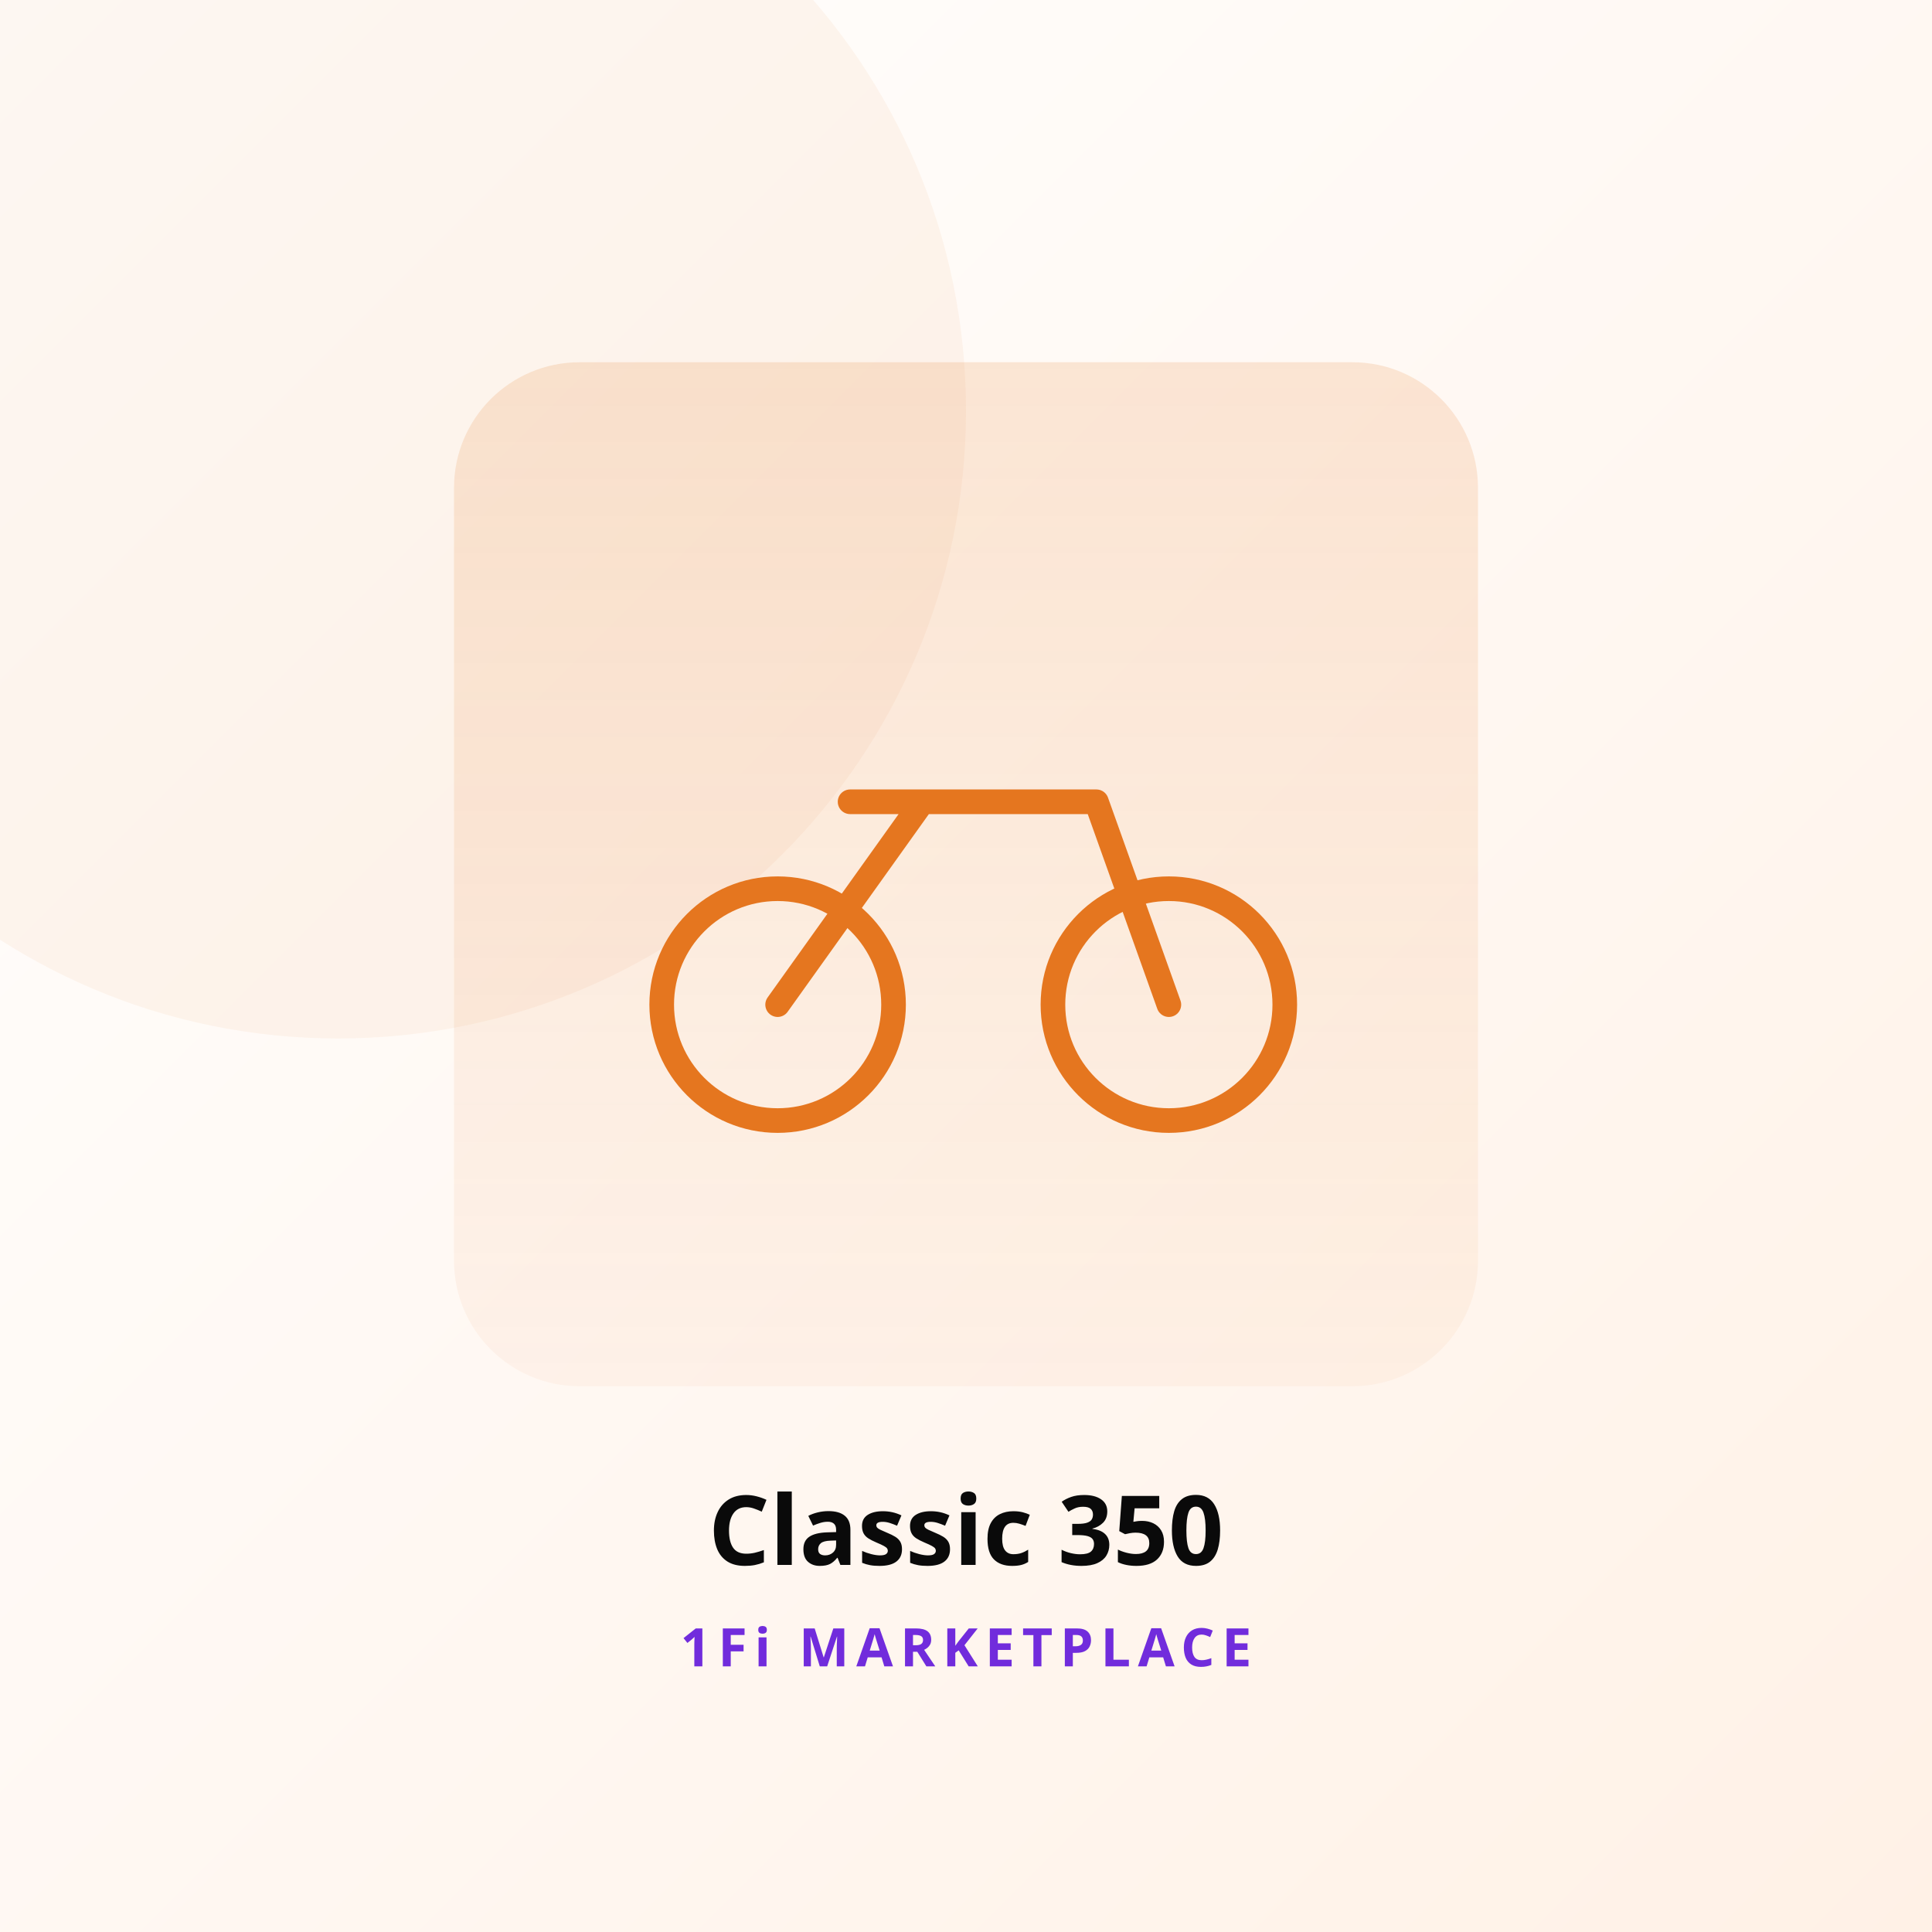
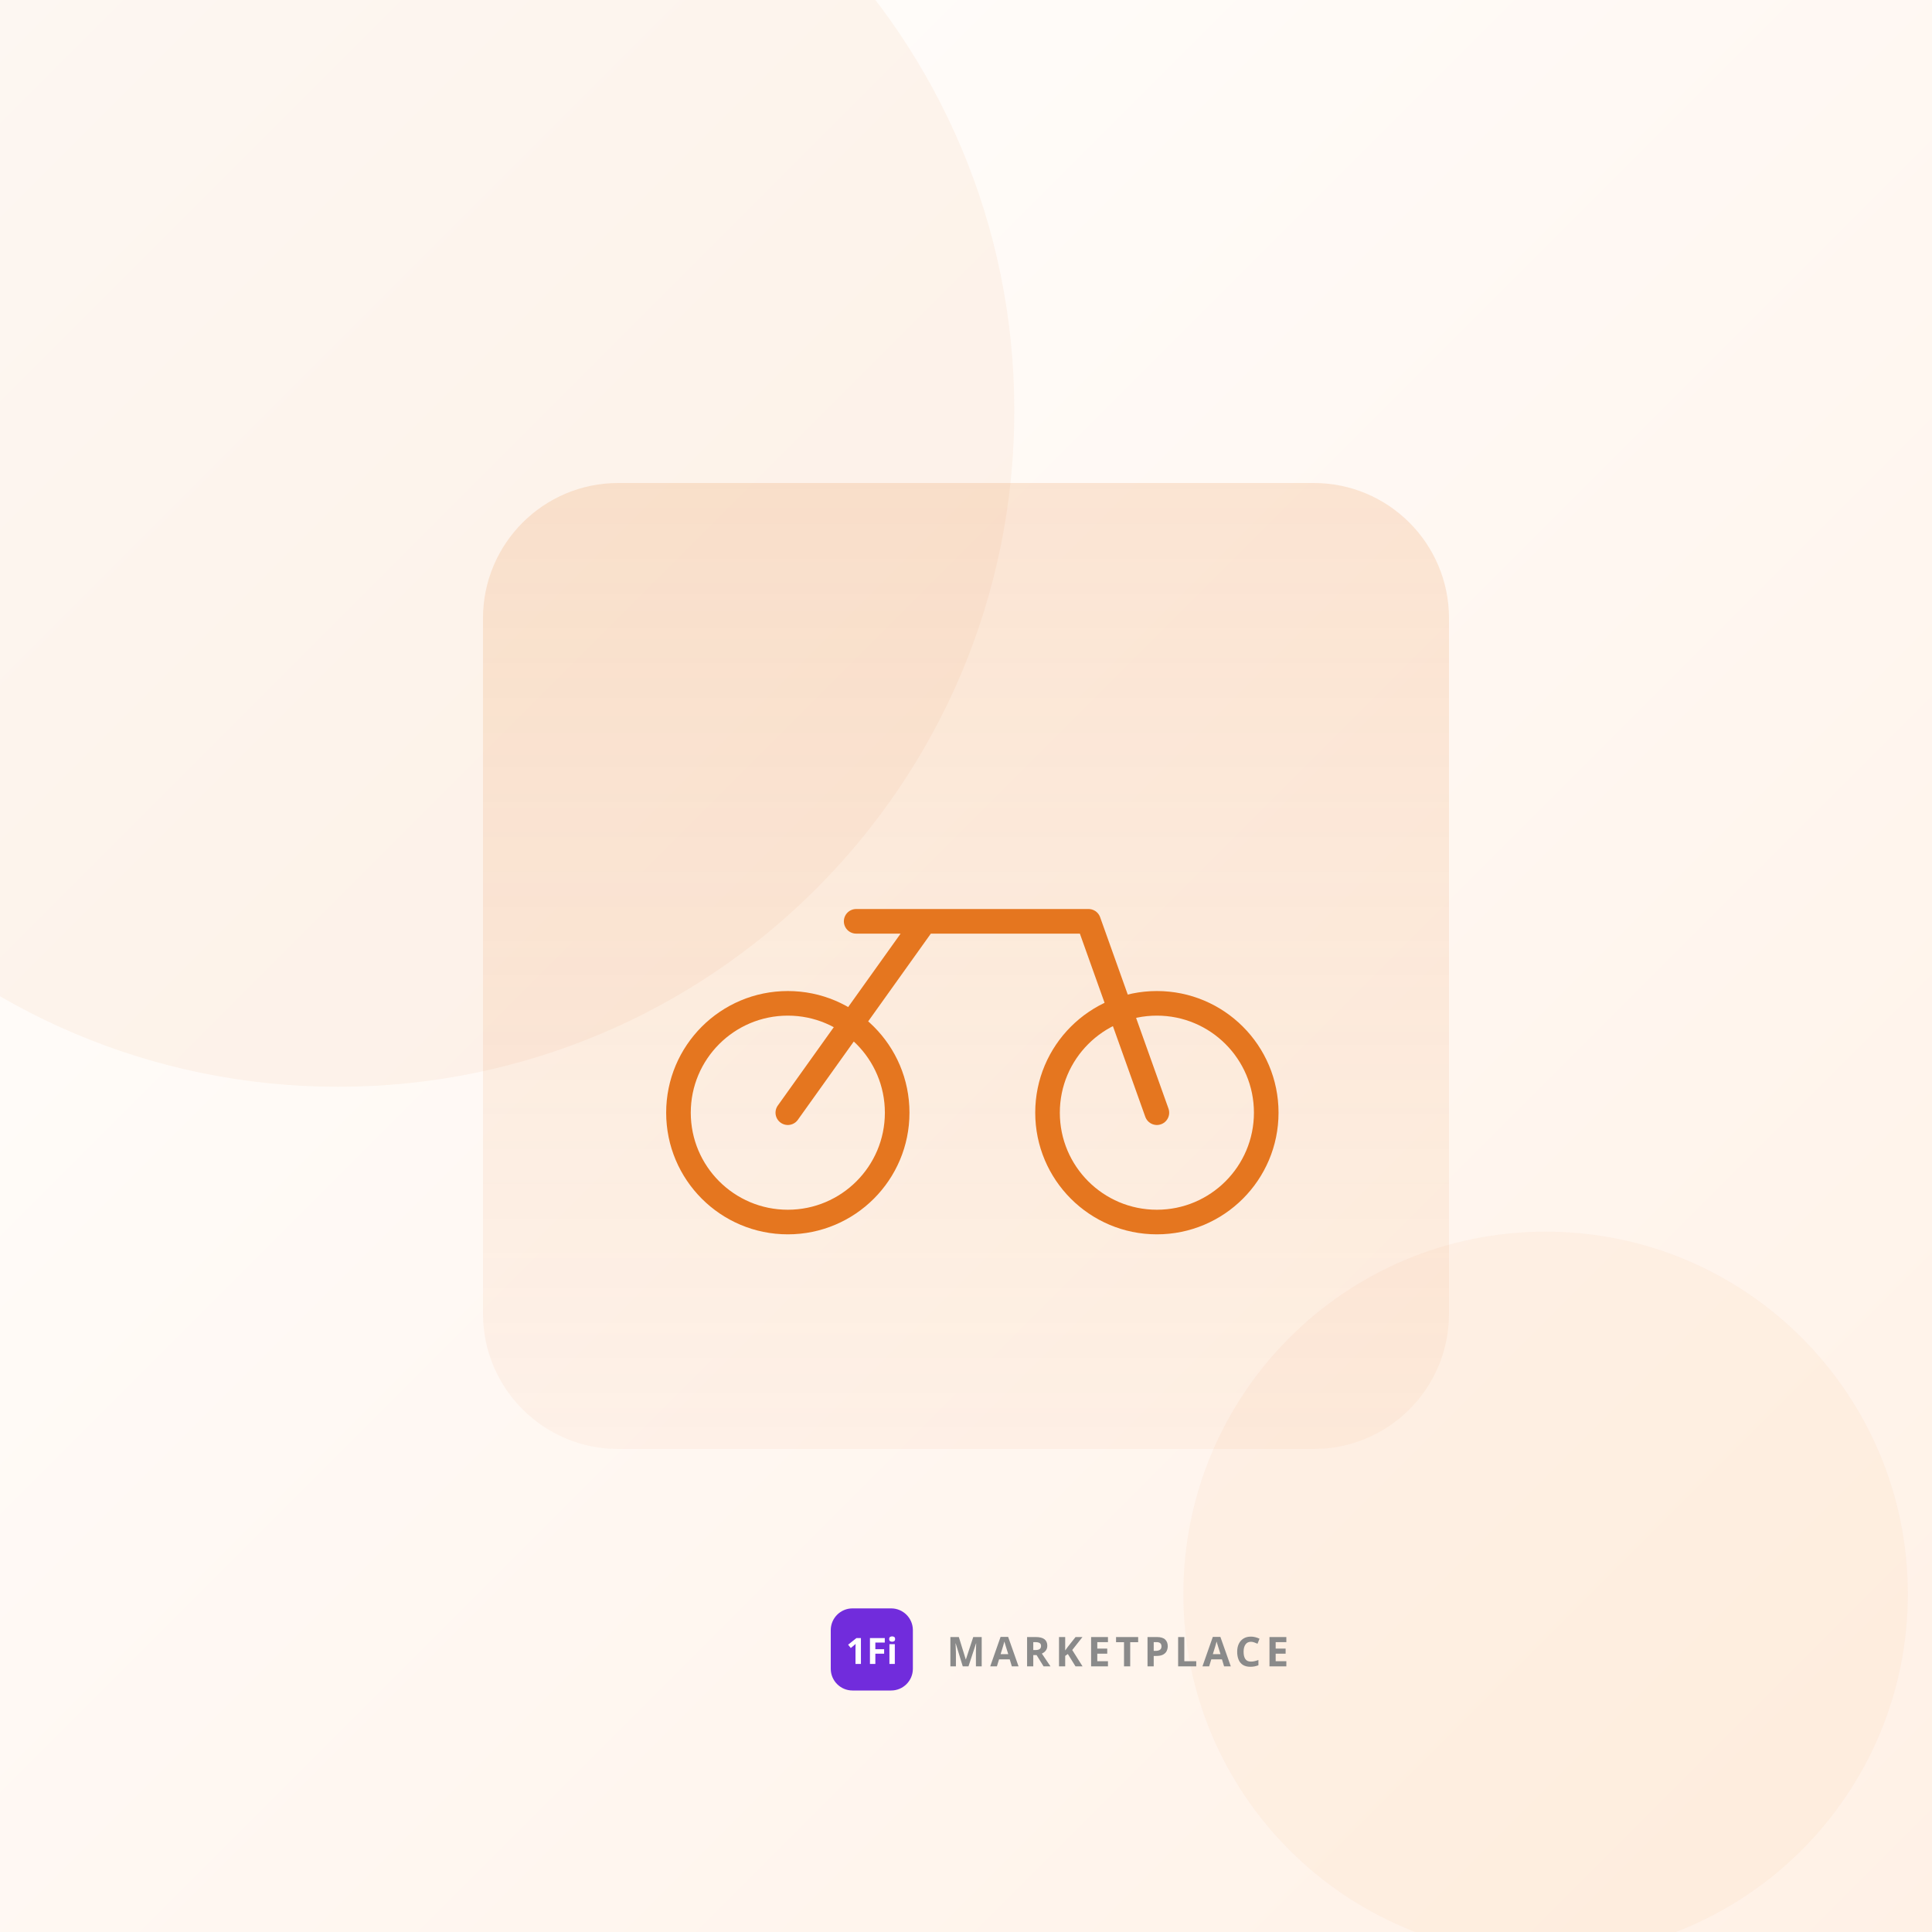
<svg xmlns="http://www.w3.org/2000/svg" viewBox="0 0 800 800" role="img" aria-label="Classic 350">
  <defs>
    <linearGradient id="bg" x1="0" y1="0" x2="1" y2="1">
      <stop offset="0" stop-color="#ffffff" />
      <stop offset="1" stop-color="#FFF1E6" />
    </linearGradient>
    <linearGradient id="pill" x1="0" y1="0" x2="0" y2="1">
      <stop offset="0" stop-color="#E5761F" stop-opacity="0.16" />
      <stop offset="1" stop-color="#E5761F" stop-opacity="0.05" />
    </linearGradient>
  </defs>
  <rect width="800" height="800" fill="url(#bg)" />
-   <circle cx="140" cy="170" r="260" fill="#E5761F" opacity="0.06" />
-   <rect x="188" y="150" width="424" height="424" rx="52" fill="url(#pill)" />
-   <g transform="translate(220 182) scale(3.0)" fill="none" stroke="#E5761F" stroke-width="3.4" stroke-linecap="round" stroke-linejoin="round">
+   <circle cx="140" cy="170" r="280" fill="#E5761F" opacity="0.06" />
+   <circle cx="640" cy="660" r="150" fill="#E5761F" opacity="0.05" />
+   <rect x="200" y="200" width="400" height="400" rx="56" fill="url(#pill)" />
+   <g transform="translate(230 240) scale(2.83)" fill="none" stroke="#E5761F" stroke-width="3.6" stroke-linecap="round" stroke-linejoin="round">
    <circle cx="34" cy="78" r="16" />
    <circle cx="88" cy="78" r="16" />
    <path d="M34 78 l20 -28 h24 l10 28 M44 50 h26" />
  </g>
-   <text x="400" y="648" text-anchor="middle" font-family="Geist, Segoe UI, system-ui, sans-serif" font-size="40" font-weight="700" fill="#0a0a0a">Classic 350</text>
-   <text x="400" y="690" text-anchor="middle" font-family="Geist, Segoe UI, system-ui, sans-serif" font-size="22" font-weight="600" letter-spacing="3" fill="#712CDC">1Fi MARKETPLACE</text>
+   <g transform="translate(348 690)" aria-label="Classic 350">
+     <rect x="-4" y="-24" width="34" height="34" rx="9" fill="#712CDC" />
+     <text x="13" y="-1" text-anchor="middle" font-family="Geist, Segoe UI, system-ui, sans-serif" font-size="15" font-weight="700" fill="#ffffff">1Fi</text>
+     <text x="44" y="0" font-family="Geist, Segoe UI, system-ui, sans-serif" font-size="17" font-weight="600" letter-spacing="2" fill="#8a8a8a">MARKETPLACE</text>
+   </g>
</svg>
